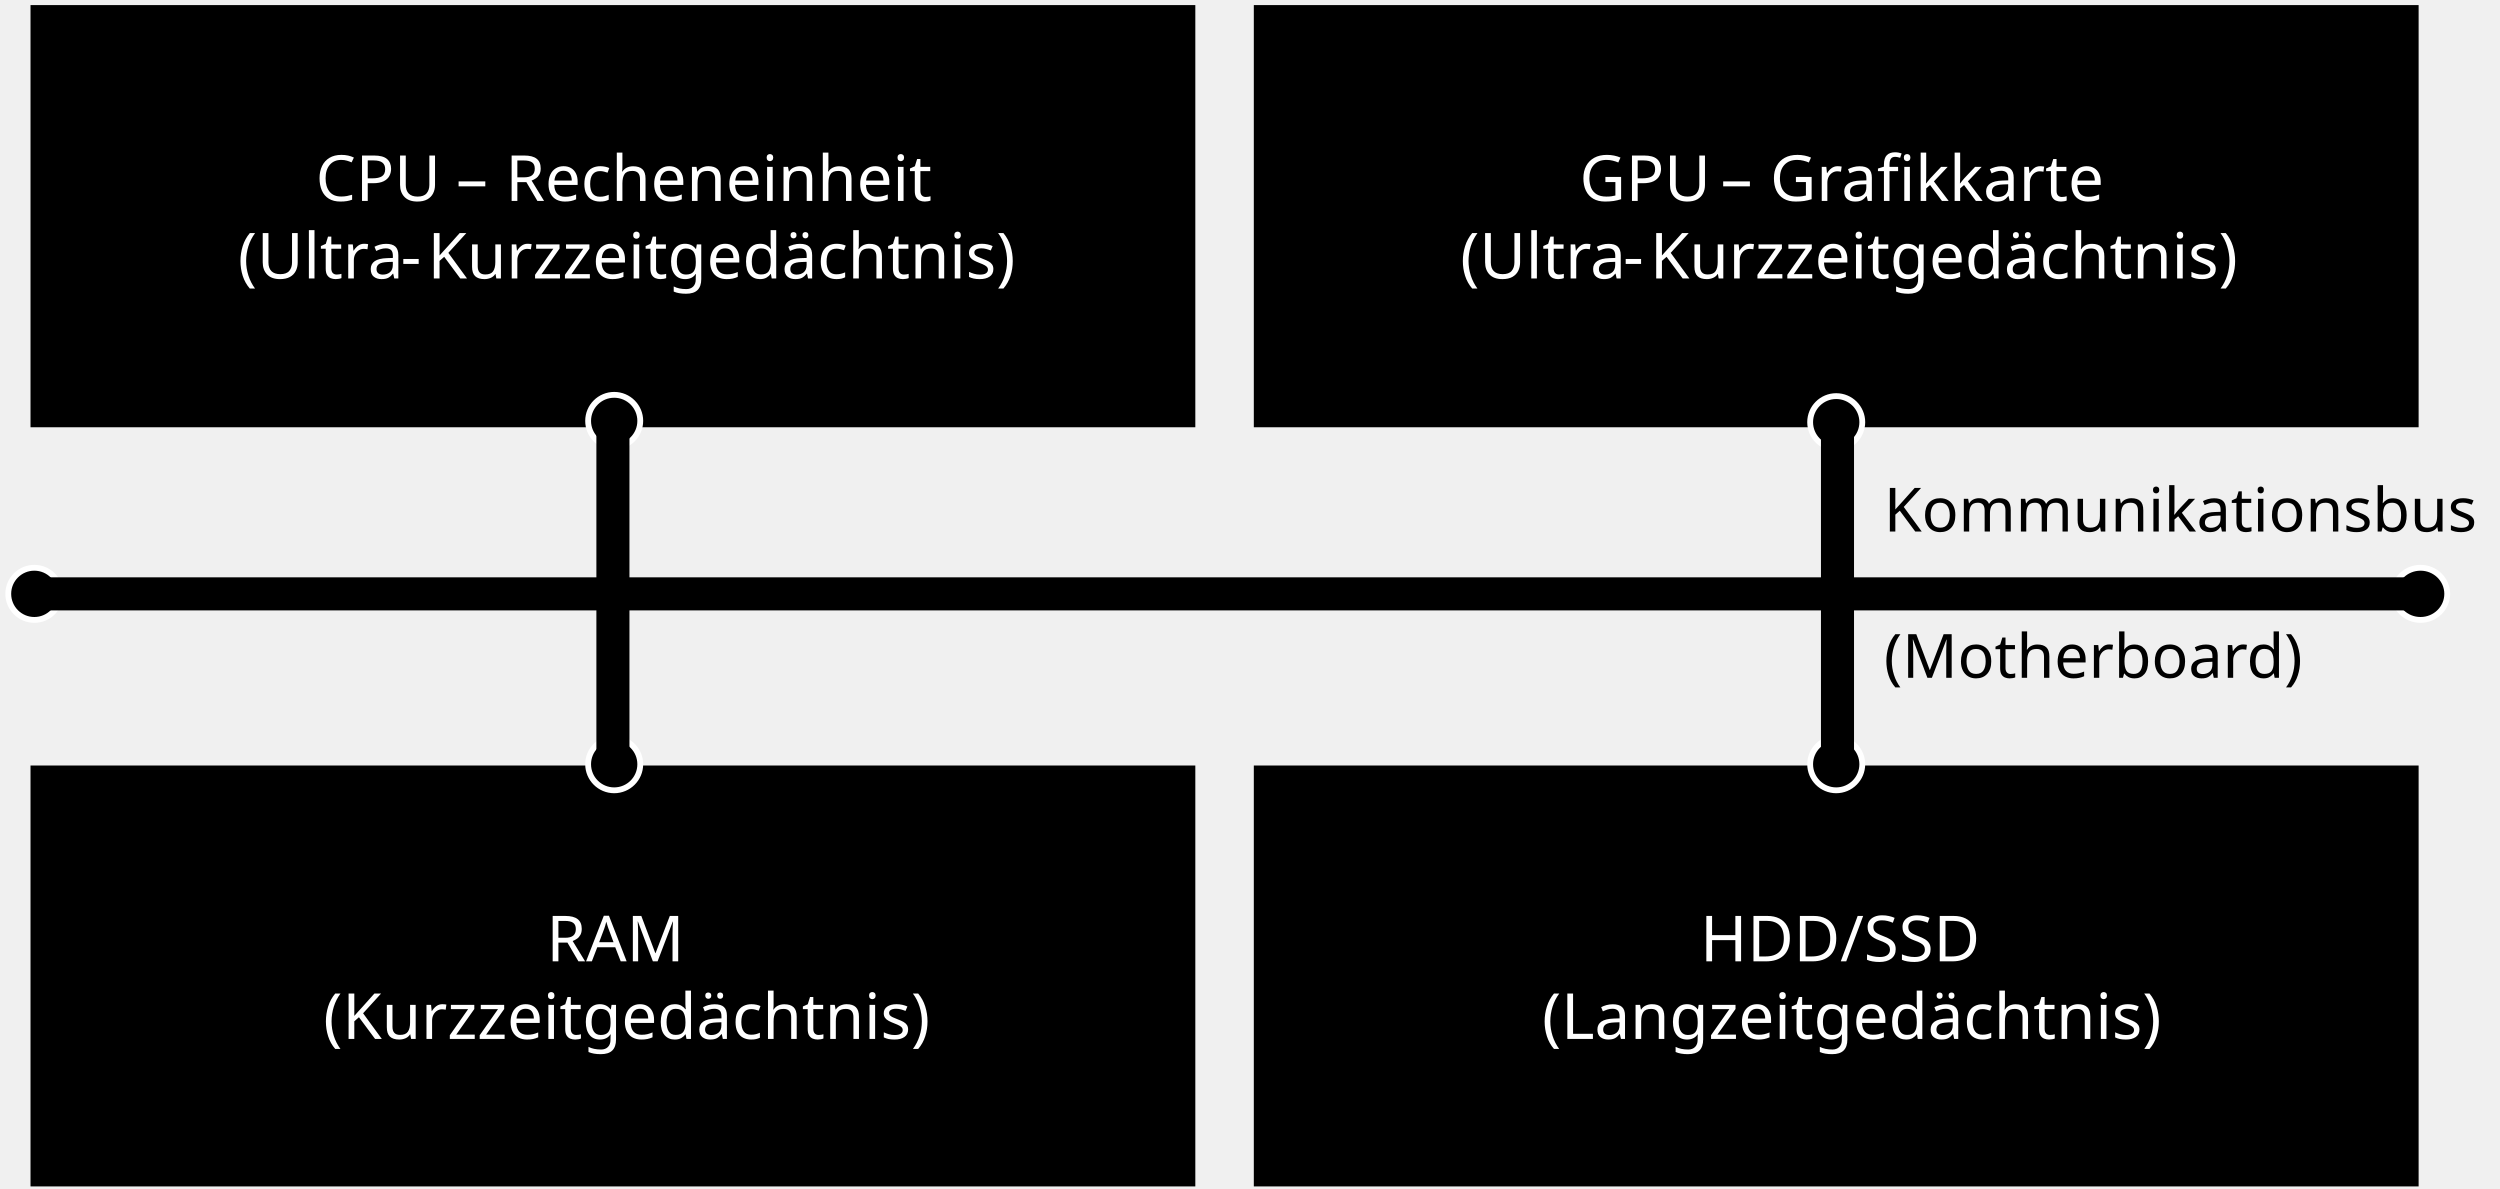
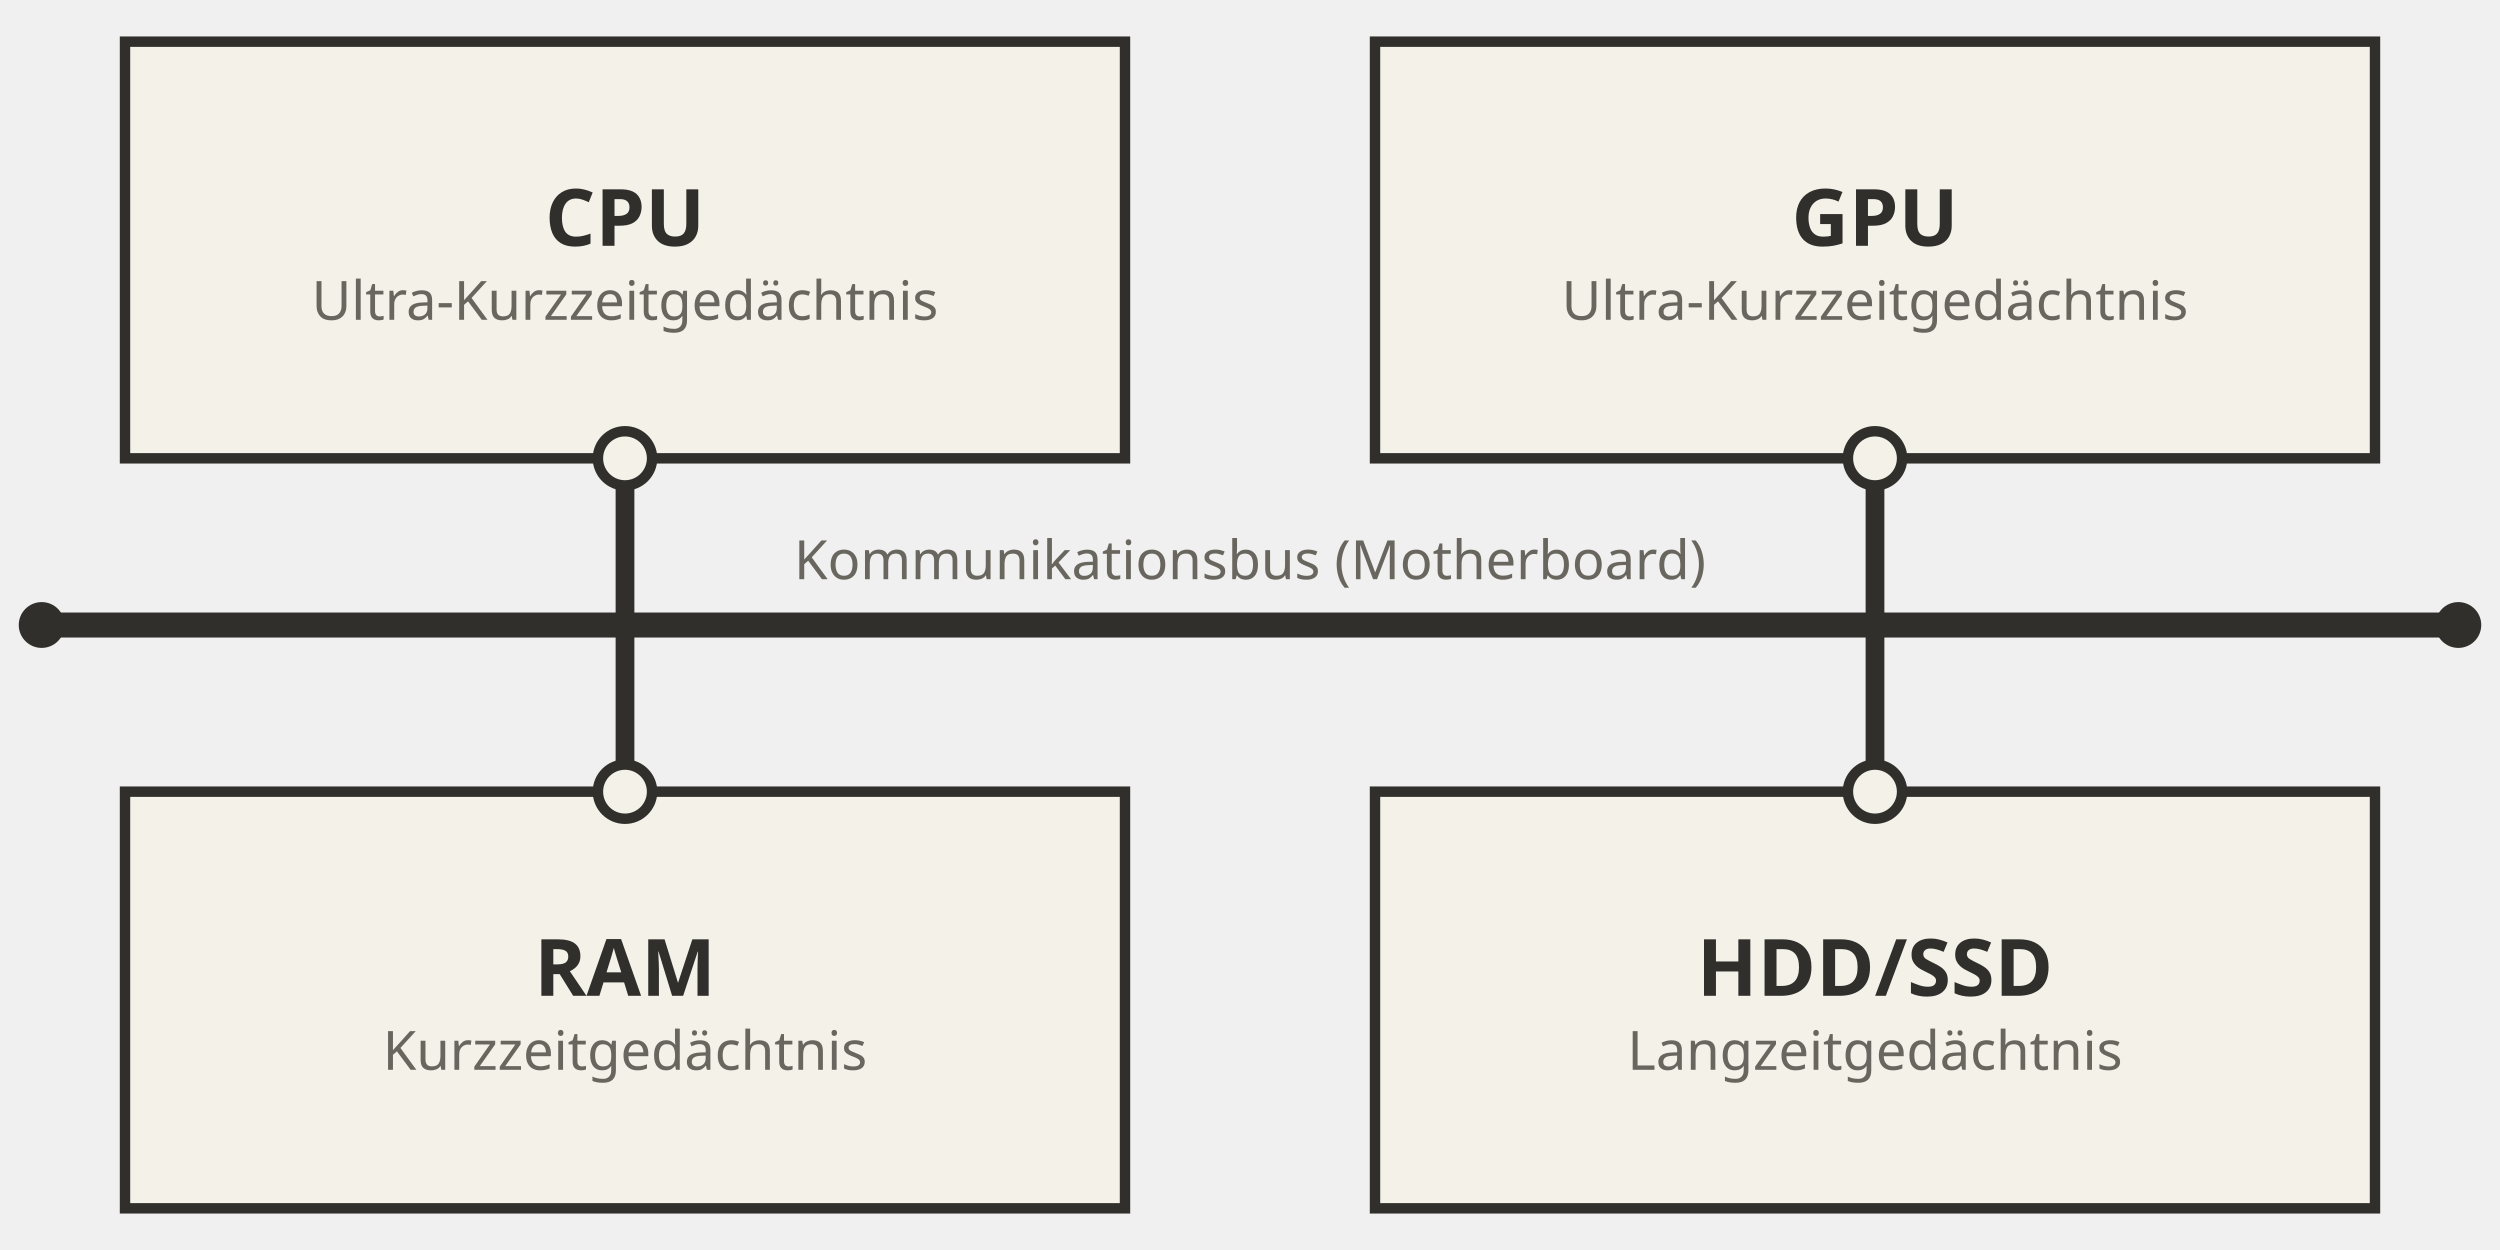
- <svg xmlns="http://www.w3.org/2000/svg" width="1966" height="935" xml:space="preserve" overflow="hidden">
-   <g transform="translate(-687 -417)">
-     <g>
-       <rect x="711" y="421" width="916" height="332" fill="#000000" fill-opacity="1" />
-       <text fill="#FFFFFF" fill-opacity="1" font-family="DIN Pro Regular,DIN Pro Regular_MSFontService,sans-serif" font-style="normal" font-variant="normal" font-weight="400" font-stretch="normal" font-size="50" text-anchor="start" direction="ltr" writing-mode="lr-tb" unicode-bidi="normal" text-decoration="none" transform="matrix(1 0 0 1 935.247 575)">CPU </text>
-       <text fill="#FFFFFF" fill-opacity="1" font-family="DIN Pro Regular,DIN Pro Regular_MSFontService,sans-serif" font-style="normal" font-variant="normal" font-weight="400" font-stretch="normal" font-size="50" text-anchor="start" direction="ltr" writing-mode="lr-tb" unicode-bidi="normal" text-decoration="none" transform="matrix(1 0 0 1 1045.64 575)">–</text>
-       <text fill="#FFFFFF" fill-opacity="1" font-family="DIN Pro Regular,DIN Pro Regular_MSFontService,sans-serif" font-style="normal" font-variant="normal" font-weight="400" font-stretch="normal" font-size="50" text-anchor="start" direction="ltr" writing-mode="lr-tb" unicode-bidi="normal" text-decoration="none" transform="matrix(1 0 0 1 1084.5 575)">Recheneinheit</text>
-       <text fill="#FFFFFF" fill-opacity="1" font-family="DIN Pro Regular,DIN Pro Regular_MSFontService,sans-serif" font-style="normal" font-variant="normal" font-weight="400" font-stretch="normal" font-size="50" text-anchor="start" direction="ltr" writing-mode="lr-tb" unicode-bidi="normal" text-decoration="none" transform="matrix(1 0 0 1 874.105 636)">(Ultra</text>
-       <text fill="#FFFFFF" fill-opacity="1" font-family="DIN Pro Regular,DIN Pro Regular_MSFontService,sans-serif" font-style="normal" font-variant="normal" font-weight="400" font-stretch="normal" font-size="50" text-anchor="start" direction="ltr" writing-mode="lr-tb" unicode-bidi="normal" text-decoration="none" transform="matrix(1 0 0 1 1002.16 636)">-</text>
-       <text fill="#FFFFFF" fill-opacity="1" font-family="DIN Pro Regular,DIN Pro Regular_MSFontService,sans-serif" font-style="normal" font-variant="normal" font-weight="400" font-stretch="normal" font-size="50" text-anchor="start" direction="ltr" writing-mode="lr-tb" unicode-bidi="normal" text-decoration="none" transform="matrix(1 0 0 1 1023.32 636)">Kurzzeitgedächtnis)</text>
-       <rect x="711" y="1019" width="916" height="331" fill="#000000" fill-opacity="1" />
-       <text fill="#FFFFFF" fill-opacity="1" font-family="DIN Pro Regular,DIN Pro Regular_MSFontService,sans-serif" font-style="normal" font-variant="normal" font-weight="400" font-stretch="normal" font-size="50" text-anchor="start" direction="ltr" writing-mode="lr-tb" unicode-bidi="normal" text-decoration="none" transform="matrix(1 0 0 1 1116.78 1173)">RAM</text>
-       <text fill="#FFFFFF" fill-opacity="1" font-family="DIN Pro Regular,DIN Pro Regular_MSFontService,sans-serif" font-style="normal" font-variant="normal" font-weight="400" font-stretch="normal" font-size="50" text-anchor="start" direction="ltr" writing-mode="lr-tb" unicode-bidi="normal" text-decoration="none" transform="matrix(1 0 0 1 941.286 1234)">(Kurzzeitgedächtnis)</text>
-       <rect x="1673" y="1019" width="916" height="331" fill="#000000" fill-opacity="1" />
-       <text fill="#FFFFFF" fill-opacity="1" font-family="DIN Pro Regular,DIN Pro Regular_MSFontService,sans-serif" font-style="normal" font-variant="normal" font-weight="400" font-stretch="normal" font-size="50" text-anchor="start" direction="ltr" writing-mode="lr-tb" unicode-bidi="normal" text-decoration="none" transform="matrix(1 0 0 1 2024.03 1173)">HDD/SSD</text>
-       <text fill="#FFFFFF" fill-opacity="1" font-family="DIN Pro Regular,DIN Pro Regular_MSFontService,sans-serif" font-style="normal" font-variant="normal" font-weight="400" font-stretch="normal" font-size="50" text-anchor="start" direction="ltr" writing-mode="lr-tb" unicode-bidi="normal" text-decoration="none" transform="matrix(1 0 0 1 1899.71 1234)">(Langzeitgedächtnis)</text>
-       <rect x="1673" y="421" width="916" height="332" fill="#000000" fill-opacity="1" />
-       <text fill="#FFFFFF" fill-opacity="1" font-family="DIN Pro Regular,DIN Pro Regular_MSFontService,sans-serif" font-style="normal" font-variant="normal" font-weight="400" font-stretch="normal" font-size="50" text-anchor="start" direction="ltr" writing-mode="lr-tb" unicode-bidi="normal" text-decoration="none" transform="matrix(1 0 0 1 1929.14 575)">GPU </text>
-       <text fill="#FFFFFF" fill-opacity="1" font-family="DIN Pro Regular,DIN Pro Regular_MSFontService,sans-serif" font-style="normal" font-variant="normal" font-weight="400" font-stretch="normal" font-size="50" text-anchor="start" direction="ltr" writing-mode="lr-tb" unicode-bidi="normal" text-decoration="none" transform="matrix(1 0 0 1 2040.11 575)">–</text>
-       <text fill="#FFFFFF" fill-opacity="1" font-family="DIN Pro Regular,DIN Pro Regular_MSFontService,sans-serif" font-style="normal" font-variant="normal" font-weight="400" font-stretch="normal" font-size="50" text-anchor="start" direction="ltr" writing-mode="lr-tb" unicode-bidi="normal" text-decoration="none" transform="matrix(1 0 0 1 2078.97 575)">Grafikkarte</text>
-       <text fill="#FFFFFF" fill-opacity="1" font-family="DIN Pro Regular,DIN Pro Regular_MSFontService,sans-serif" font-style="normal" font-variant="normal" font-weight="400" font-stretch="normal" font-size="50" text-anchor="start" direction="ltr" writing-mode="lr-tb" unicode-bidi="normal" text-decoration="none" transform="matrix(1 0 0 1 1835.39 636)">(Ultra</text>
-       <text fill="#FFFFFF" fill-opacity="1" font-family="DIN Pro Regular,DIN Pro Regular_MSFontService,sans-serif" font-style="normal" font-variant="normal" font-weight="400" font-stretch="normal" font-size="50" text-anchor="start" direction="ltr" writing-mode="lr-tb" unicode-bidi="normal" text-decoration="none" transform="matrix(1 0 0 1 1963.45 636)">-</text>
-       <text fill="#FFFFFF" fill-opacity="1" font-family="DIN Pro Regular,DIN Pro Regular_MSFontService,sans-serif" font-style="normal" font-variant="normal" font-weight="400" font-stretch="normal" font-size="50" text-anchor="start" direction="ltr" writing-mode="lr-tb" unicode-bidi="normal" text-decoration="none" transform="matrix(1 0 0 1 1984.6 636)">Kurzzeitgedächtnis)</text>
-       <text fill="#000000" fill-opacity="1" font-family="DIN Pro Regular,DIN Pro Regular_MSFontService,sans-serif" font-style="normal" font-variant="normal" font-weight="400" font-stretch="normal" font-size="48" text-anchor="start" direction="ltr" writing-mode="lr-tb" unicode-bidi="normal" text-decoration="none" transform="matrix(1 0 0 1 2168.52 835)">Kommunikationsbus </text>
-       <text fill="#000000" fill-opacity="1" font-family="DIN Pro Regular,DIN Pro Regular_MSFontService,sans-serif" font-style="normal" font-variant="normal" font-weight="400" font-stretch="normal" font-size="48" text-anchor="start" direction="ltr" writing-mode="lr-tb" unicode-bidi="normal" text-decoration="none" transform="matrix(1 0 0 1 2168.52 950)">(Motherboard)</text>
-       <path d="M1149.5 748C1149.5 736.678 1158.68 727.5 1170 727.5 1181.32 727.5 1190.5 736.678 1190.5 748 1190.5 759.322 1181.32 768.5 1170 768.5 1158.68 768.5 1149.5 759.322 1149.5 748Z" stroke="#FFFFFF" stroke-width="4.583" stroke-linecap="butt" stroke-linejoin="miter" stroke-miterlimit="8" stroke-opacity="1" fill="#000000" fill-rule="evenodd" fill-opacity="1" />
-       <path d="M1149.5 1018C1149.5 1006.68 1158.68 997.5 1170 997.5 1181.32 997.5 1190.5 1006.68 1190.5 1018 1190.5 1029.32 1181.32 1038.5 1170 1038.5 1158.68 1038.5 1149.5 1029.32 1149.5 1018Z" stroke="#FFFFFF" stroke-width="4.583" stroke-linecap="butt" stroke-linejoin="miter" stroke-miterlimit="8" stroke-opacity="1" fill="#000000" fill-rule="evenodd" fill-opacity="1" />
-       <path d="M2110.5 749C2110.5 737.678 2119.68 728.5 2131 728.5 2142.32 728.5 2151.5 737.678 2151.5 749 2151.5 760.322 2142.32 769.5 2131 769.5 2119.68 769.5 2110.5 760.322 2110.5 749Z" stroke="#FFFFFF" stroke-width="4.583" stroke-linecap="butt" stroke-linejoin="miter" stroke-miterlimit="8" stroke-opacity="1" fill="#000000" fill-rule="evenodd" fill-opacity="1" />
-       <path d="M2110.5 1018C2110.5 1006.68 2119.68 997.5 2131 997.5 2142.32 997.5 2151.5 1006.68 2151.5 1018 2151.5 1029.32 2142.32 1038.5 2131 1038.5 2119.68 1038.5 2110.5 1029.32 2110.5 1018Z" stroke="#FFFFFF" stroke-width="4.583" stroke-linecap="butt" stroke-linejoin="miter" stroke-miterlimit="8" stroke-opacity="1" fill="#000000" fill-rule="evenodd" fill-opacity="1" />
-       <path d="M2132 741 2145 754 2145 1013 2132 1026 2119 1013 2119 754Z" fill="#000000" fill-rule="evenodd" fill-opacity="1" />
-       <path d="M1169 742 1182 755 1182 1015 1169 1028 1156 1015 1156 755Z" fill="#000000" fill-rule="evenodd" fill-opacity="1" />
-       <path d="M693.5 884C693.5 872.678 702.678 863.5 714 863.5 725.322 863.5 734.5 872.678 734.5 884 734.5 895.322 725.322 904.5 714 904.5 702.678 904.5 693.5 895.322 693.5 884Z" stroke="#FFFFFF" stroke-width="4.583" stroke-linecap="butt" stroke-linejoin="miter" stroke-miterlimit="8" stroke-opacity="1" fill="#000000" fill-rule="evenodd" fill-opacity="1" />
-       <path d="M2569.5 884C2569.5 872.678 2578.9 863.5 2590.5 863.5 2602.1 863.5 2611.5 872.678 2611.5 884 2611.5 895.322 2602.1 904.5 2590.5 904.5 2578.9 904.5 2569.5 895.322 2569.5 884Z" stroke="#FFFFFF" stroke-width="4.583" stroke-linecap="butt" stroke-linejoin="miter" stroke-miterlimit="8" stroke-opacity="1" fill="#000000" fill-rule="evenodd" fill-opacity="1" />
-       <path d="M711 884.001 724.001 871 2579 871 2592 884.001 2579 897 724.001 897Z" fill="#000000" fill-rule="evenodd" fill-opacity="1" />
-     </g>
-   </g>
+ <svg xmlns="http://www.w3.org/2000/svg" viewBox="0 0 1200 600" width="100%" font-family="DIN Pro Regular,DIN Pro Regular_MSFontService,sans-serif" style="font-variant-ligatures:none;font-feature-settings:'liga' 0,'clig' 0">
+   <style>svg{display:block;width:100%;height:auto}text{font-variant-ligatures:none;font-feature-settings:'liga' 0,'clig' 0}</style>
+   <rect x="60" y="20" width="480" height="200" fill="var(--bone, #F3F1E8)" stroke="var(--ink, #302F2B)" stroke-width="5" />
+   <text x="300" y="118.0" font-size="38" text-anchor="middle" fill="var(--ink, #302F2B)" font-weight="bold" font-variant-ligatures="none">CPU</text>
+   <text x="300" y="153.5" font-size="26" text-anchor="middle" fill="var(--concrete, #68665E)" font-variant-ligatures="none">Ultra-Kurzzeitgedächtnis</text>
+   <rect x="660" y="20" width="480" height="200" fill="var(--bone, #F3F1E8)" stroke="var(--ink, #302F2B)" stroke-width="5" />
+   <text x="900" y="118.0" font-size="38" text-anchor="middle" fill="var(--ink, #302F2B)" font-weight="bold" font-variant-ligatures="none">GPU</text>
+   <text x="900" y="153.5" font-size="26" text-anchor="middle" fill="var(--concrete, #68665E)" font-variant-ligatures="none">Ultra-Kurzzeitgedächtnis</text>
+   <rect x="60" y="380" width="480" height="200" fill="var(--bone, #F3F1E8)" stroke="var(--ink, #302F2B)" stroke-width="5" />
+   <text x="300" y="478.0" font-size="38" text-anchor="middle" fill="var(--ink, #302F2B)" font-weight="bold" font-variant-ligatures="none">RAM</text>
+   <text x="300" y="513.5" font-size="26" text-anchor="middle" fill="var(--concrete, #68665E)" font-variant-ligatures="none">Kurzzeitgedächtnis</text>
+   <rect x="660" y="380" width="480" height="200" fill="var(--bone, #F3F1E8)" stroke="var(--ink, #302F2B)" stroke-width="5" />
+   <text x="900" y="478.0" font-size="38" text-anchor="middle" fill="var(--ink, #302F2B)" font-weight="bold" font-variant-ligatures="none">HDD/SSD</text>
+   <text x="900" y="513.5" font-size="26" text-anchor="middle" fill="var(--concrete, #68665E)" font-variant-ligatures="none">Langzeitgedächtnis</text>
+   <line x1="20" y1="300" x2="1180" y2="300" stroke="var(--ink, #302F2B)" stroke-width="12" stroke-linecap="round" />
+   <circle cx="20" cy="300" r="11" fill="var(--ink, #302F2B)" />
+   <circle cx="1180" cy="300" r="11" fill="var(--ink, #302F2B)" />
+   <line x1="300" y1="220" x2="300" y2="380" stroke="var(--ink, #302F2B)" stroke-width="9" />
+   <circle cx="300" cy="220" r="13" fill="var(--bone, #F3F1E8)" stroke="var(--ink, #302F2B)" stroke-width="5" />
+   <circle cx="300" cy="380" r="13" fill="var(--bone, #F3F1E8)" stroke="var(--ink, #302F2B)" stroke-width="5" />
+   <line x1="900" y1="220" x2="900" y2="380" stroke="var(--ink, #302F2B)" stroke-width="9" />
+   <circle cx="900" cy="220" r="13" fill="var(--bone, #F3F1E8)" stroke="var(--ink, #302F2B)" stroke-width="5" />
+   <circle cx="900" cy="380" r="13" fill="var(--bone, #F3F1E8)" stroke="var(--ink, #302F2B)" stroke-width="5" />
+   <text x="600" y="278" font-size="26" text-anchor="middle" fill="var(--concrete, #68665E)" font-variant-ligatures="none">Kommunikationsbus (Motherboard)</text>
</svg>
